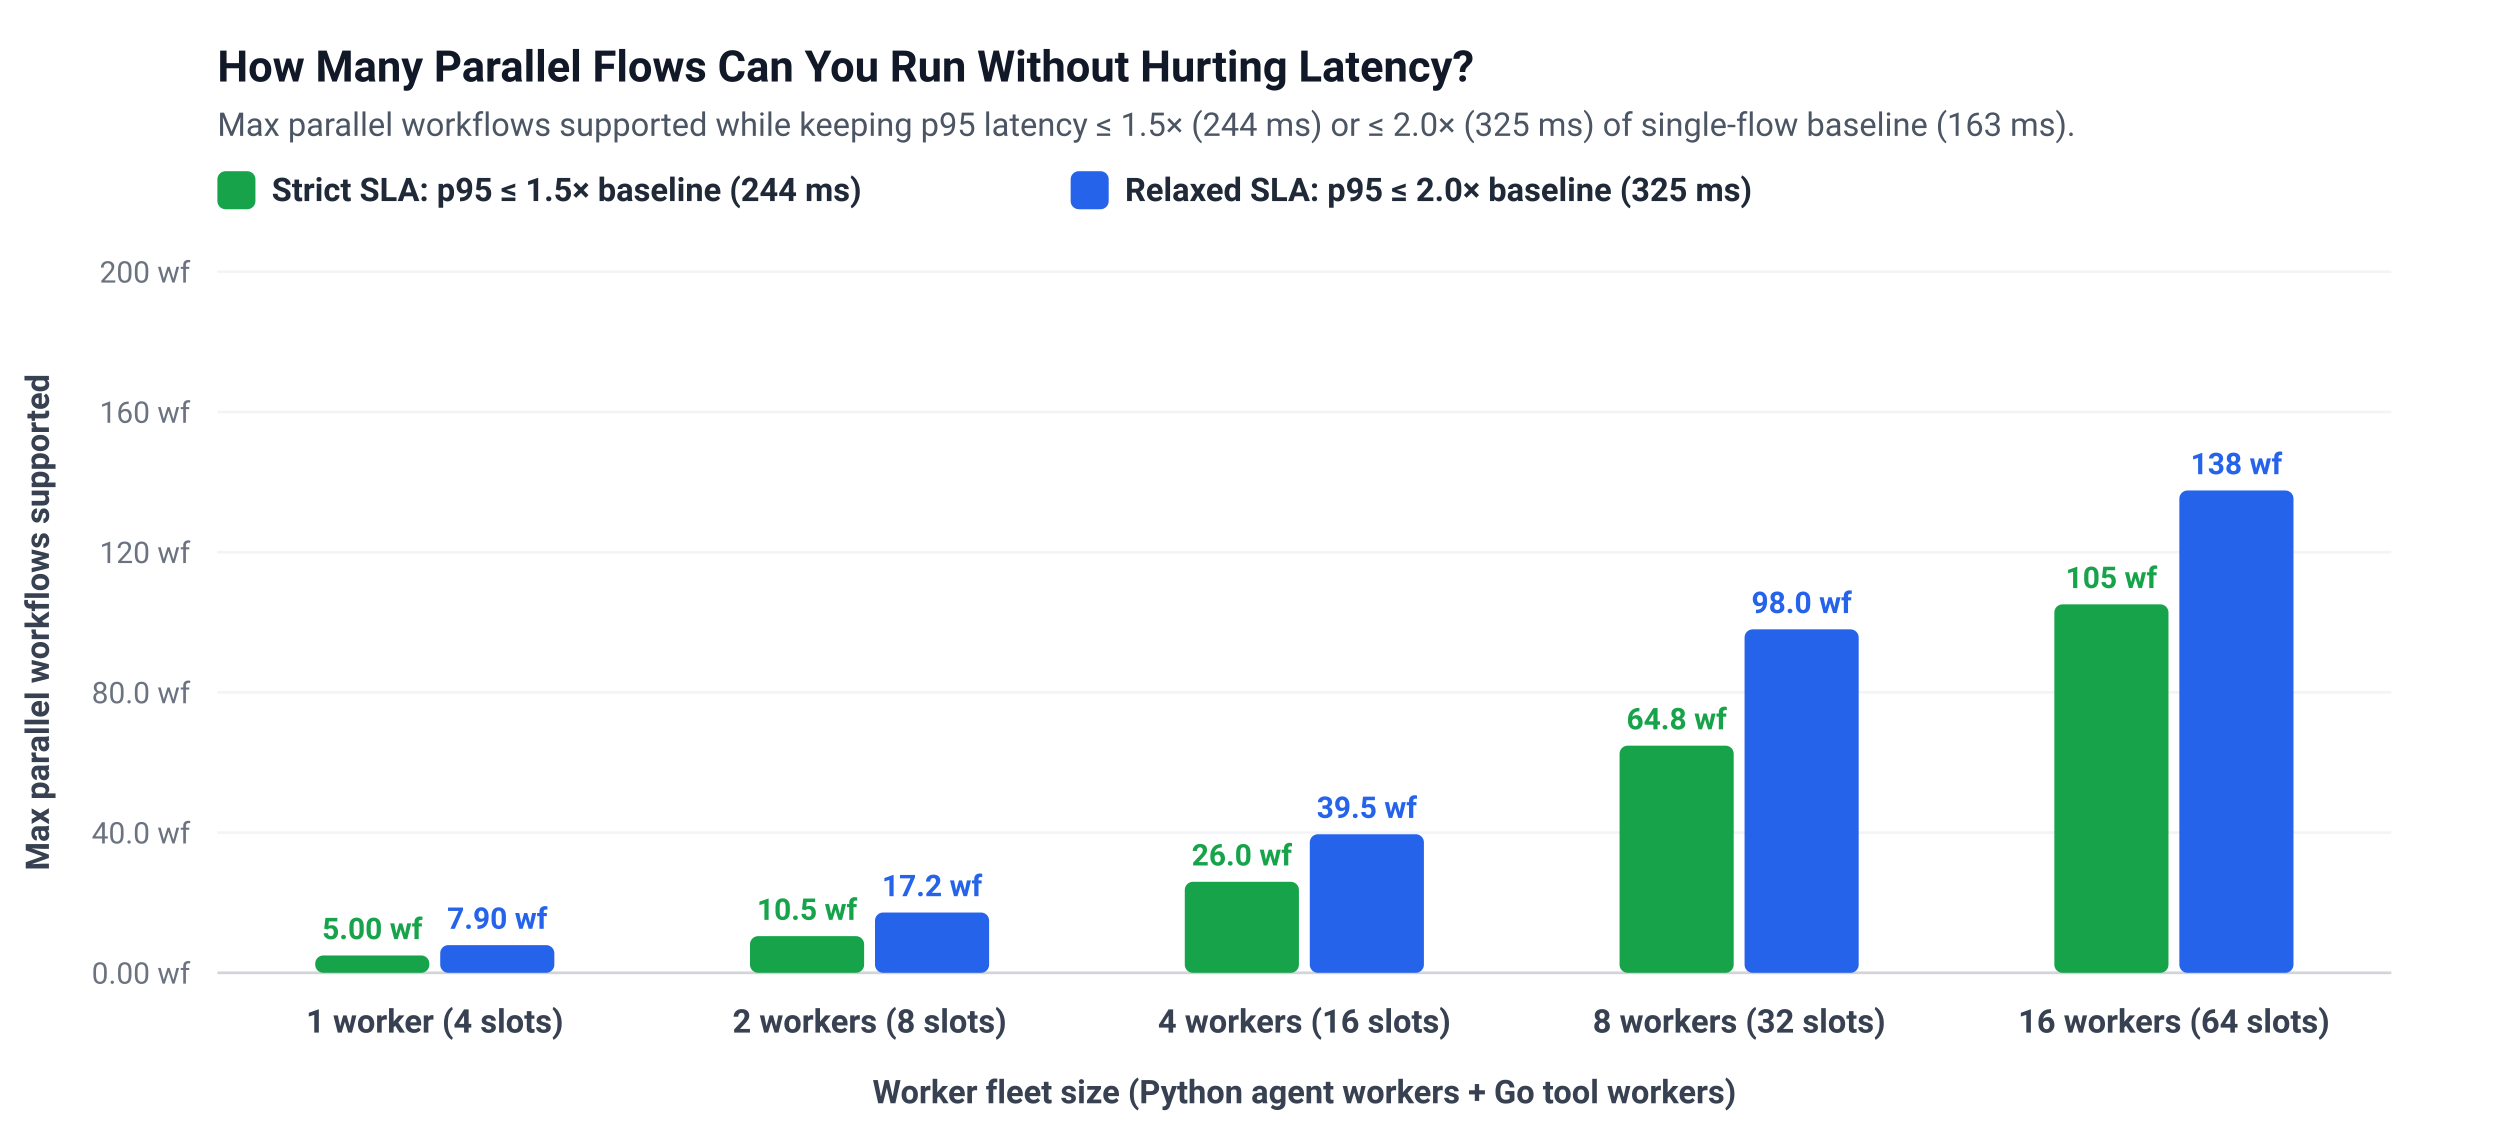
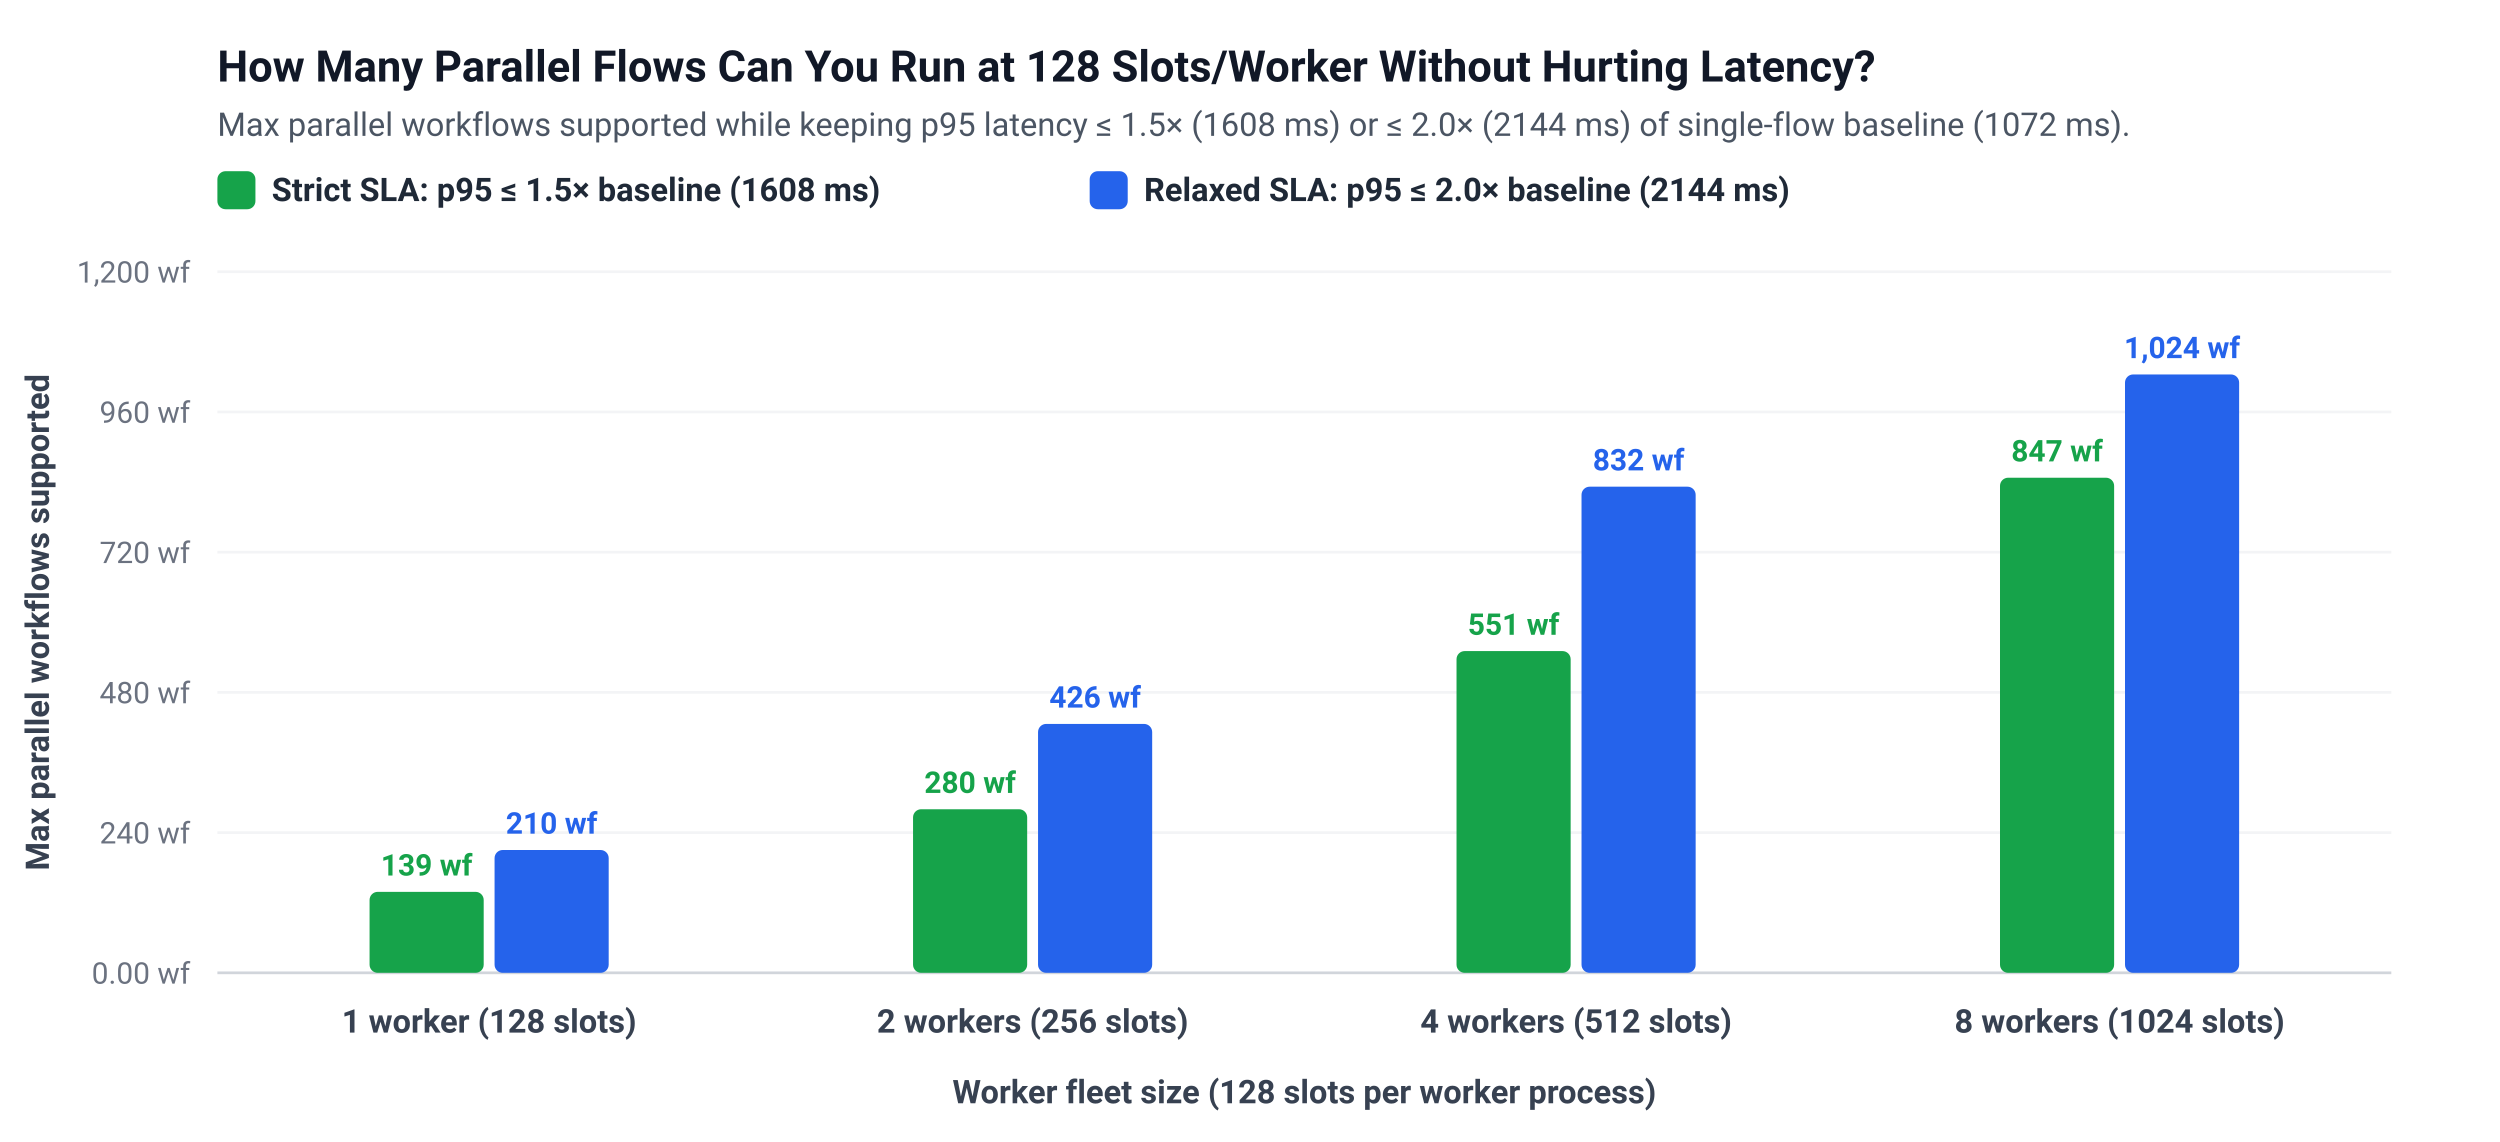
<svg xmlns="http://www.w3.org/2000/svg" viewBox="0 0 920 420" width="100%" style="font-family: -apple-system, BlinkMacSystemFont, 'Segoe UI', Roboto, Helvetica, Arial, sans-serif; background: #ffffff; border: 1px solid #e5e7eb; border-radius: 8px;">
-   <text x="80" y="30" font-size="16" font-weight="700" fill="#111827">How Many Parallel Flows Can You Run Without Hurting Latency?</text>
-   <text x="80" y="50" font-size="12" fill="#4b5563">Max parallel workflows supported while keeping p95 latency ≤ 1.5× (244 ms) or ≤ 2.0× (325 ms) of single-flow baseline (163 ms).</text>
+   <text x="80" y="30" font-size="16" font-weight="700" fill="#111827">How Many Parallel Flows Can You Run at 128 Slots/Worker Without Hurting Latency?</text>
+   <text x="80" y="50" font-size="12" fill="#4b5563">Max parallel workflows supported while keeping p95 latency ≤ 1.5× (1608 ms) or ≤ 2.0× (2144 ms) of single-flow baseline (1072 ms).</text>
  <rect x="80" y="63" width="14" height="14" rx="3" fill="#16a34a" />
-   <text x="100" y="74" font-size="12" font-weight="600" fill="#1f2937">Strict SLA: p95 ≤ 1.5× baseline (244 ms)</text>
-   <rect x="394.0" y="63" width="14" height="14" rx="3" fill="#2563eb" />
-   <text x="414.0" y="74" font-size="12" font-weight="600" fill="#1f2937">Relaxed SLA: p95 ≤ 2.0× baseline (325 ms)</text>
+   <text x="100" y="74" font-size="12" font-weight="600" fill="#1f2937">Strict SLA: p95 ≤ 1.5× baseline (1608 ms)</text>
+   <rect x="401.0" y="63" width="14" height="14" rx="3" fill="#2563eb" />
+   <text x="421.0" y="74" font-size="12" font-weight="600" fill="#1f2937">Relaxed SLA: p95 ≤ 2.0× baseline (2144 ms)</text>
  <line x1="80" y1="358.0" x2="880" y2="358.0" stroke="#d1d5db" stroke-width="1" />
  <text x="70" y="362.0" font-size="11" fill="#6b7280" text-anchor="end">0.00 wf</text>
  <line x1="80" y1="306.4" x2="880" y2="306.4" stroke="#f3f4f6" stroke-width="1" />
-   <text x="70" y="310.4" font-size="11" fill="#6b7280" text-anchor="end">40.0 wf</text>
+   <text x="70" y="310.4" font-size="11" fill="#6b7280" text-anchor="end">240 wf</text>
  <line x1="80" y1="254.8" x2="880" y2="254.8" stroke="#f3f4f6" stroke-width="1" />
-   <text x="70" y="258.8" font-size="11" fill="#6b7280" text-anchor="end">80.0 wf</text>
+   <text x="70" y="258.8" font-size="11" fill="#6b7280" text-anchor="end">480 wf</text>
  <line x1="80" y1="203.2" x2="880" y2="203.2" stroke="#f3f4f6" stroke-width="1" />
-   <text x="70" y="207.2" font-size="11" fill="#6b7280" text-anchor="end">120 wf</text>
+   <text x="70" y="207.2" font-size="11" fill="#6b7280" text-anchor="end">720 wf</text>
  <line x1="80" y1="151.6" x2="880" y2="151.6" stroke="#f3f4f6" stroke-width="1" />
-   <text x="70" y="155.6" font-size="11" fill="#6b7280" text-anchor="end">160 wf</text>
+   <text x="70" y="155.6" font-size="11" fill="#6b7280" text-anchor="end">960 wf</text>
  <line x1="80" y1="100.0" x2="880" y2="100.0" stroke="#f3f4f6" stroke-width="1" />
-   <text x="70" y="104.0" font-size="11" fill="#6b7280" text-anchor="end">200 wf</text>
-   <text x="160.0" y="380" font-size="12" font-weight="600" fill="#374151" text-anchor="middle">1 worker (4 slots)</text>
-   <rect x="116.0" y="351.6" width="42.0" height="6.4" rx="3" fill="#16a34a" />
-   <text x="137.0" y="345.6" font-size="11" font-weight="700" fill="#16a34a" text-anchor="middle">5.00 wf</text>
-   <rect x="162.0" y="347.8" width="42.0" height="10.2" rx="3" fill="#2563eb" />
-   <text x="183.0" y="341.8" font-size="11" font-weight="700" fill="#2563eb" text-anchor="middle">7.90 wf</text>
-   <text x="320.0" y="380" font-size="12" font-weight="600" fill="#374151" text-anchor="middle">2 workers (8 slots)</text>
-   <rect x="276.0" y="344.5" width="42.0" height="13.5" rx="3" fill="#16a34a" />
-   <text x="297.0" y="338.5" font-size="11" font-weight="700" fill="#16a34a" text-anchor="middle">10.5 wf</text>
-   <rect x="322.0" y="335.8" width="42.0" height="22.2" rx="3" fill="#2563eb" />
-   <text x="343.0" y="329.8" font-size="11" font-weight="700" fill="#2563eb" text-anchor="middle">17.2 wf</text>
-   <text x="480.0" y="380" font-size="12" font-weight="600" fill="#374151" text-anchor="middle">4 workers (16 slots)</text>
-   <rect x="436.0" y="324.5" width="42.0" height="33.5" rx="3" fill="#16a34a" />
-   <text x="457.0" y="318.5" font-size="11" font-weight="700" fill="#16a34a" text-anchor="middle">26.0 wf</text>
-   <rect x="482.0" y="307.0" width="42.0" height="51.0" rx="3" fill="#2563eb" />
-   <text x="503.0" y="301.0" font-size="11" font-weight="700" fill="#2563eb" text-anchor="middle">39.5 wf</text>
-   <text x="640.0" y="380" font-size="12" font-weight="600" fill="#374151" text-anchor="middle">8 workers (32 slots)</text>
-   <rect x="596.0" y="274.4" width="42.0" height="83.6" rx="3" fill="#16a34a" />
-   <text x="617.0" y="268.4" font-size="11" font-weight="700" fill="#16a34a" text-anchor="middle">64.8 wf</text>
-   <rect x="642.0" y="231.6" width="42.0" height="126.4" rx="3" fill="#2563eb" />
-   <text x="663.0" y="225.6" font-size="11" font-weight="700" fill="#2563eb" text-anchor="middle">98.0 wf</text>
-   <text x="800.0" y="380" font-size="12" font-weight="600" fill="#374151" text-anchor="middle">16 workers (64 slots)</text>
-   <rect x="756.0" y="222.4" width="42.0" height="135.6" rx="3" fill="#16a34a" />
-   <text x="777.0" y="216.4" font-size="11" font-weight="700" fill="#16a34a" text-anchor="middle">105 wf</text>
-   <rect x="802.0" y="180.5" width="42.0" height="177.5" rx="3" fill="#2563eb" />
-   <text x="823.0" y="174.5" font-size="11" font-weight="700" fill="#2563eb" text-anchor="middle">138 wf</text>
-   <text x="480.0" y="406" font-size="12" font-weight="600" fill="#374151" text-anchor="middle">Worker fleet size (Python agent workers + Go tool workers)</text>
+   <text x="70" y="104.0" font-size="11" fill="#6b7280" text-anchor="end">1,200 wf</text>
+   <text x="180.0" y="380" font-size="12" font-weight="600" fill="#374151" text-anchor="middle">1 worker (128 slots)</text>
+   <rect x="136.0" y="328.2" width="42.0" height="29.8" rx="3" fill="#16a34a" />
+   <text x="157.0" y="322.2" font-size="11" font-weight="700" fill="#16a34a" text-anchor="middle">139 wf</text>
+   <rect x="182.0" y="312.8" width="42.0" height="45.2" rx="3" fill="#2563eb" />
+   <text x="203.0" y="306.8" font-size="11" font-weight="700" fill="#2563eb" text-anchor="middle">210 wf</text>
+   <text x="380.0" y="380" font-size="12" font-weight="600" fill="#374151" text-anchor="middle">2 workers (256 slots)</text>
+   <rect x="336.0" y="297.8" width="42.0" height="60.2" rx="3" fill="#16a34a" />
+   <text x="357.0" y="291.8" font-size="11" font-weight="700" fill="#16a34a" text-anchor="middle">280 wf</text>
+   <rect x="382.0" y="266.4" width="42.0" height="91.6" rx="3" fill="#2563eb" />
+   <text x="403.0" y="260.4" font-size="11" font-weight="700" fill="#2563eb" text-anchor="middle">426 wf</text>
+   <text x="580.0" y="380" font-size="12" font-weight="600" fill="#374151" text-anchor="middle">4 workers (512 slots)</text>
+   <rect x="536.0" y="239.6" width="42.0" height="118.4" rx="3" fill="#16a34a" />
+   <text x="557.0" y="233.6" font-size="11" font-weight="700" fill="#16a34a" text-anchor="middle">551 wf</text>
+   <rect x="582.0" y="179.1" width="42.0" height="178.9" rx="3" fill="#2563eb" />
+   <text x="603.0" y="173.1" font-size="11" font-weight="700" fill="#2563eb" text-anchor="middle">832 wf</text>
+   <text x="780.0" y="380" font-size="12" font-weight="600" fill="#374151" text-anchor="middle">8 workers (1024 slots)</text>
+   <rect x="736.0" y="175.8" width="42.0" height="182.2" rx="3" fill="#16a34a" />
+   <text x="757.0" y="169.8" font-size="11" font-weight="700" fill="#16a34a" text-anchor="middle">847 wf</text>
+   <rect x="782.0" y="137.8" width="42.0" height="220.2" rx="3" fill="#2563eb" />
+   <text x="803.0" y="131.8" font-size="11" font-weight="700" fill="#2563eb" text-anchor="middle">1,024 wf</text>
+   <text x="480.0" y="406" font-size="12" font-weight="600" fill="#374151" text-anchor="middle">Worker fleet size (128 slots per worker process)</text>
  <text x="18" y="229.0" font-size="12" font-weight="600" fill="#374151" text-anchor="middle" transform="rotate(-90 18 229.0)">Max parallel workflows supported</text>
</svg>
